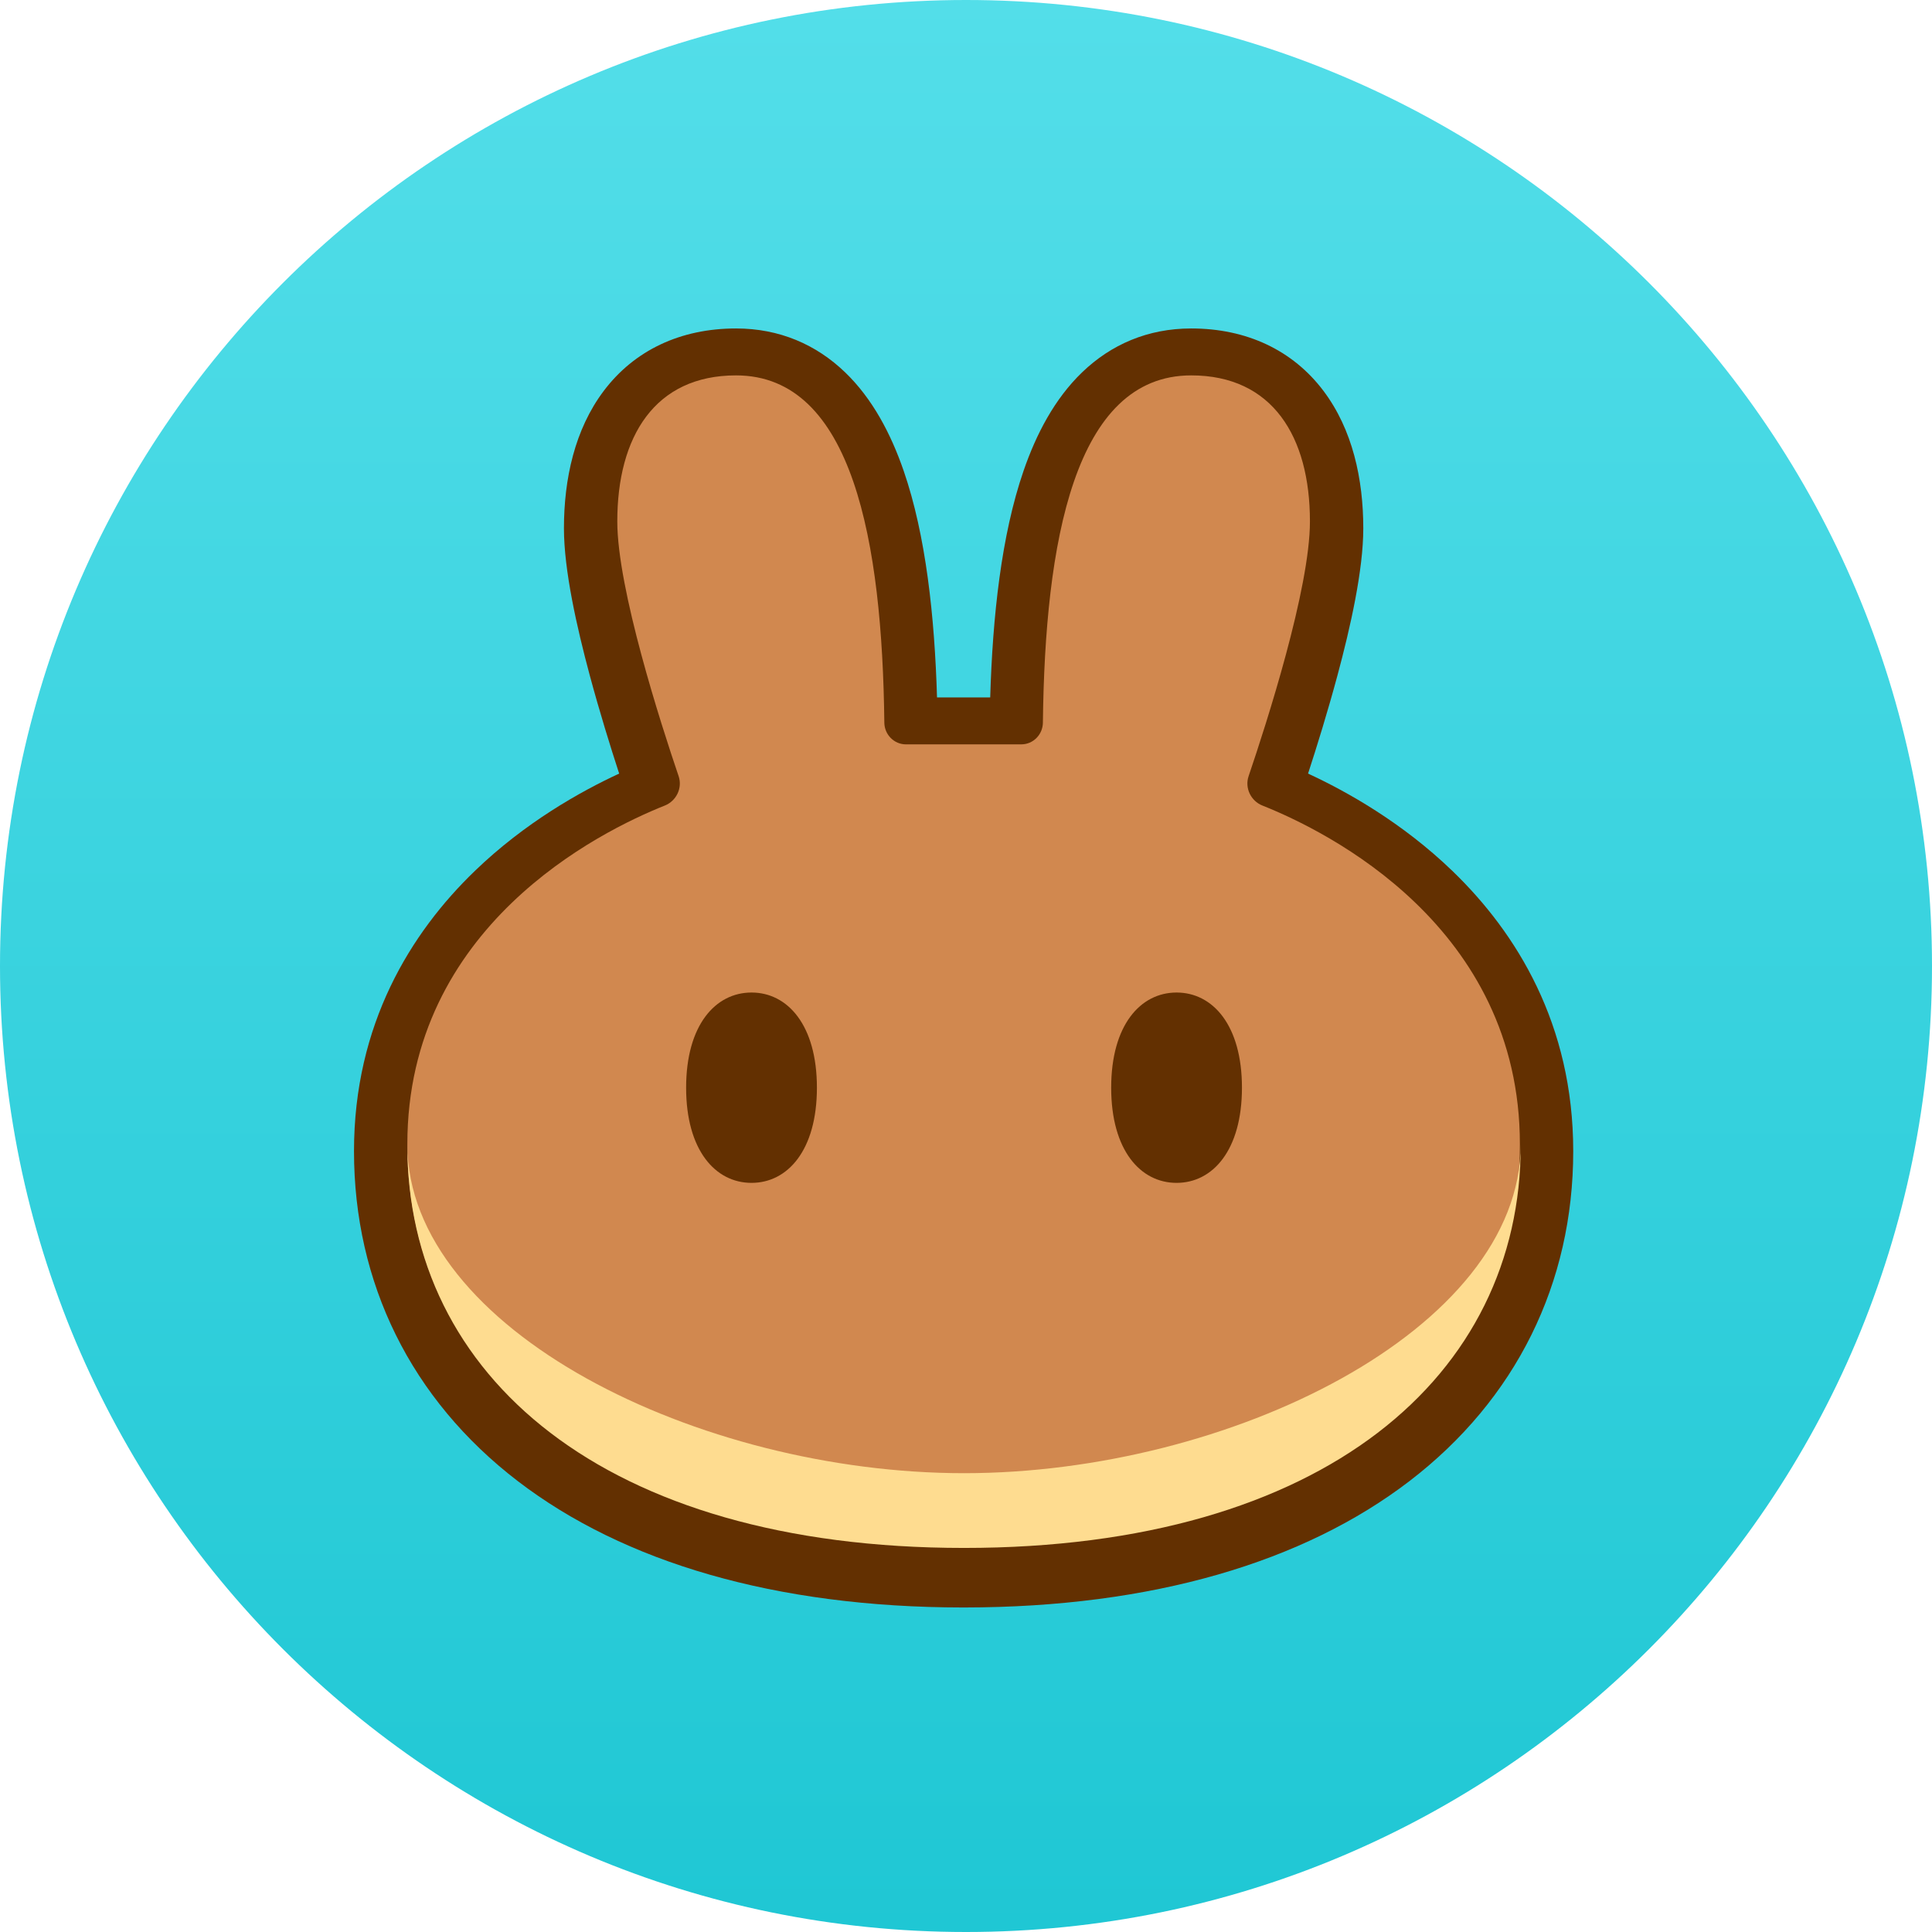
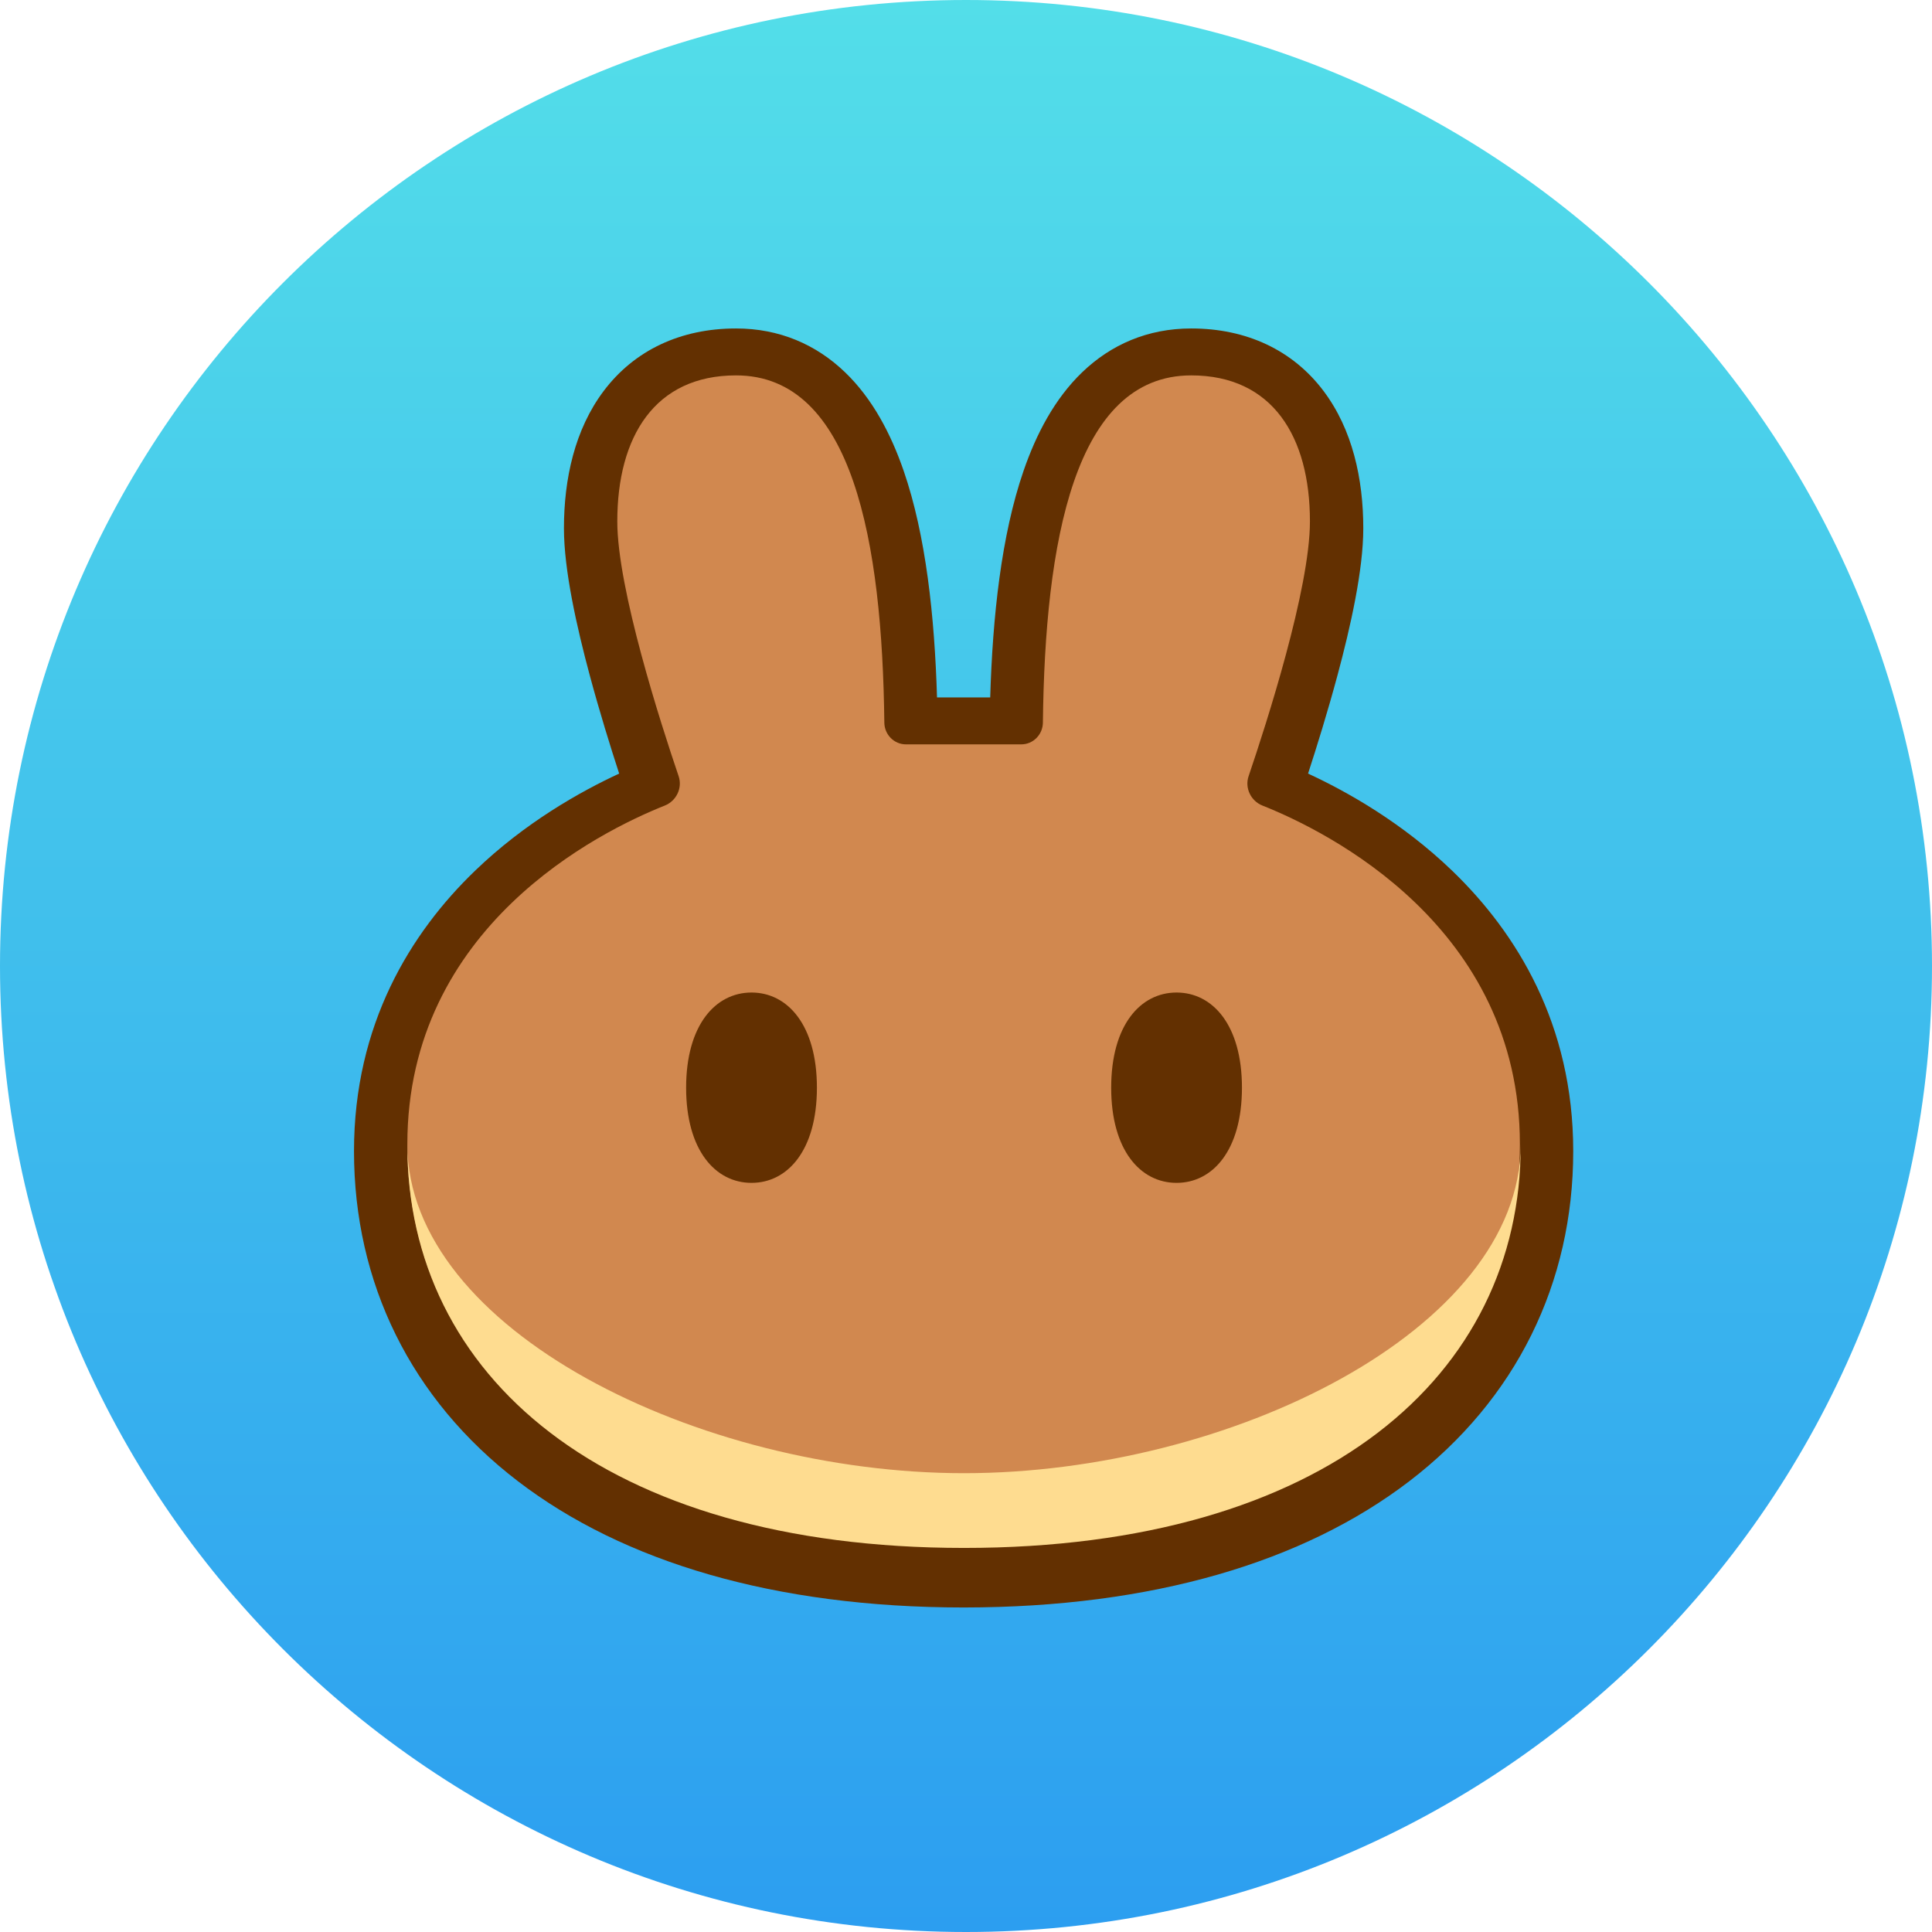
<svg xmlns="http://www.w3.org/2000/svg" width="96" height="96" fill="none" viewBox="0 0 96 96">
  <circle cx="48" cy="48" r="48" fill="url(#cake_logo_gradeint)" />
  <path fill="#633001" fill-rule="evenodd" d="M47.858 79.875C38.516 79.868 30.991 77.626 25.734 73.6C20.413 69.525 17.59 63.743 17.59 57.2C17.59 50.896 20.407 46.35 23.594 43.277C26.091 40.869 28.847 39.327 30.766 38.439C30.332 37.108 29.791 35.364 29.306 33.563C28.658 31.153 28.022 28.326 28.022 26.254C28.022 23.802 28.557 21.339 29.999 19.425C31.522 17.404 33.815 16.321 36.573 16.321C38.729 16.321 40.559 17.12 41.992 18.5C43.362 19.818 44.273 21.57 44.903 23.395C46.009 26.603 46.44 30.633 46.56 34.655H49.203C49.323 30.633 49.754 26.603 50.86 23.395C51.489 21.57 52.401 19.818 53.771 18.5C55.204 17.12 57.034 16.321 59.19 16.321C61.948 16.321 64.241 17.404 65.764 19.425C67.206 21.339 67.741 23.802 67.741 26.254C67.741 28.326 67.105 31.153 66.457 33.563C65.972 35.364 65.431 37.108 64.997 38.439C66.916 39.327 69.672 40.869 72.169 43.277C75.356 46.35 78.173 50.896 78.173 57.2C78.173 63.743 75.35 69.525 70.029 73.6C64.772 77.626 57.247 79.868 47.905 79.875H47.858Z" clip-rule="evenodd" />
  <path fill="#D1884F" d="M36.573 18.653C32.533 18.653 30.673 21.698 30.673 25.909C30.673 29.256 32.834 35.959 33.721 38.569C33.92 39.156 33.606 39.799 33.035 40.027C29.797 41.316 20.241 46.039 20.241 56.855C20.241 68.248 29.952 76.838 47.86 76.852C47.867 76.852 47.874 76.852 47.881 76.852C47.889 76.852 47.896 76.852 47.903 76.852C65.811 76.838 75.522 68.248 75.522 56.855C75.522 46.039 65.966 41.316 62.728 40.027C62.156 39.799 61.843 39.156 62.042 38.569C62.929 35.959 65.09 29.256 65.09 25.909C65.09 21.698 63.23 18.653 59.19 18.653C53.374 18.653 51.924 26.975 51.821 35.907C51.814 36.503 51.337 36.987 50.746 36.987H45.016C44.426 36.987 43.949 36.503 43.942 35.907C43.839 26.975 42.389 18.653 36.573 18.653Z" />
  <path fill="#FEDC90" d="M47.903 73.202C34.745 73.202 20.264 66.087 20.241 56.876C20.241 56.891 20.241 56.905 20.241 56.919C20.241 68.322 29.968 76.916 47.903 76.916C65.838 76.916 75.564 68.322 75.564 56.919C75.564 56.905 75.564 56.891 75.564 56.876C75.542 66.087 61.061 73.202 47.903 73.202Z" />
  <path fill="#633001" d="M40.592 54.047C40.592 57.157 39.137 58.776 37.343 58.776C35.548 58.776 34.093 57.157 34.093 54.047C34.093 50.938 35.548 49.318 37.343 49.318C39.137 49.318 40.592 50.938 40.592 54.047Z" />
  <path fill="#633001" d="M61.712 54.047C61.712 57.157 60.258 58.776 58.463 58.776C56.668 58.776 55.214 57.157 55.214 54.047C55.214 50.938 56.668 49.318 58.463 49.318C60.258 49.318 61.712 50.938 61.712 54.047Z" />
  <defs>
    <linearGradient id="cake_logo_gradeint" x1="48" x2="48" y1="0" y2="96" gradientUnits="userSpaceOnUse">
      <stop stop-color="#53DEE9" />
-       <stop offset="1" stop-color="#1FC7D4" />
+       <stop offset="1" stop-color="#2C9EF0" />
    </linearGradient>
  </defs>
</svg>
